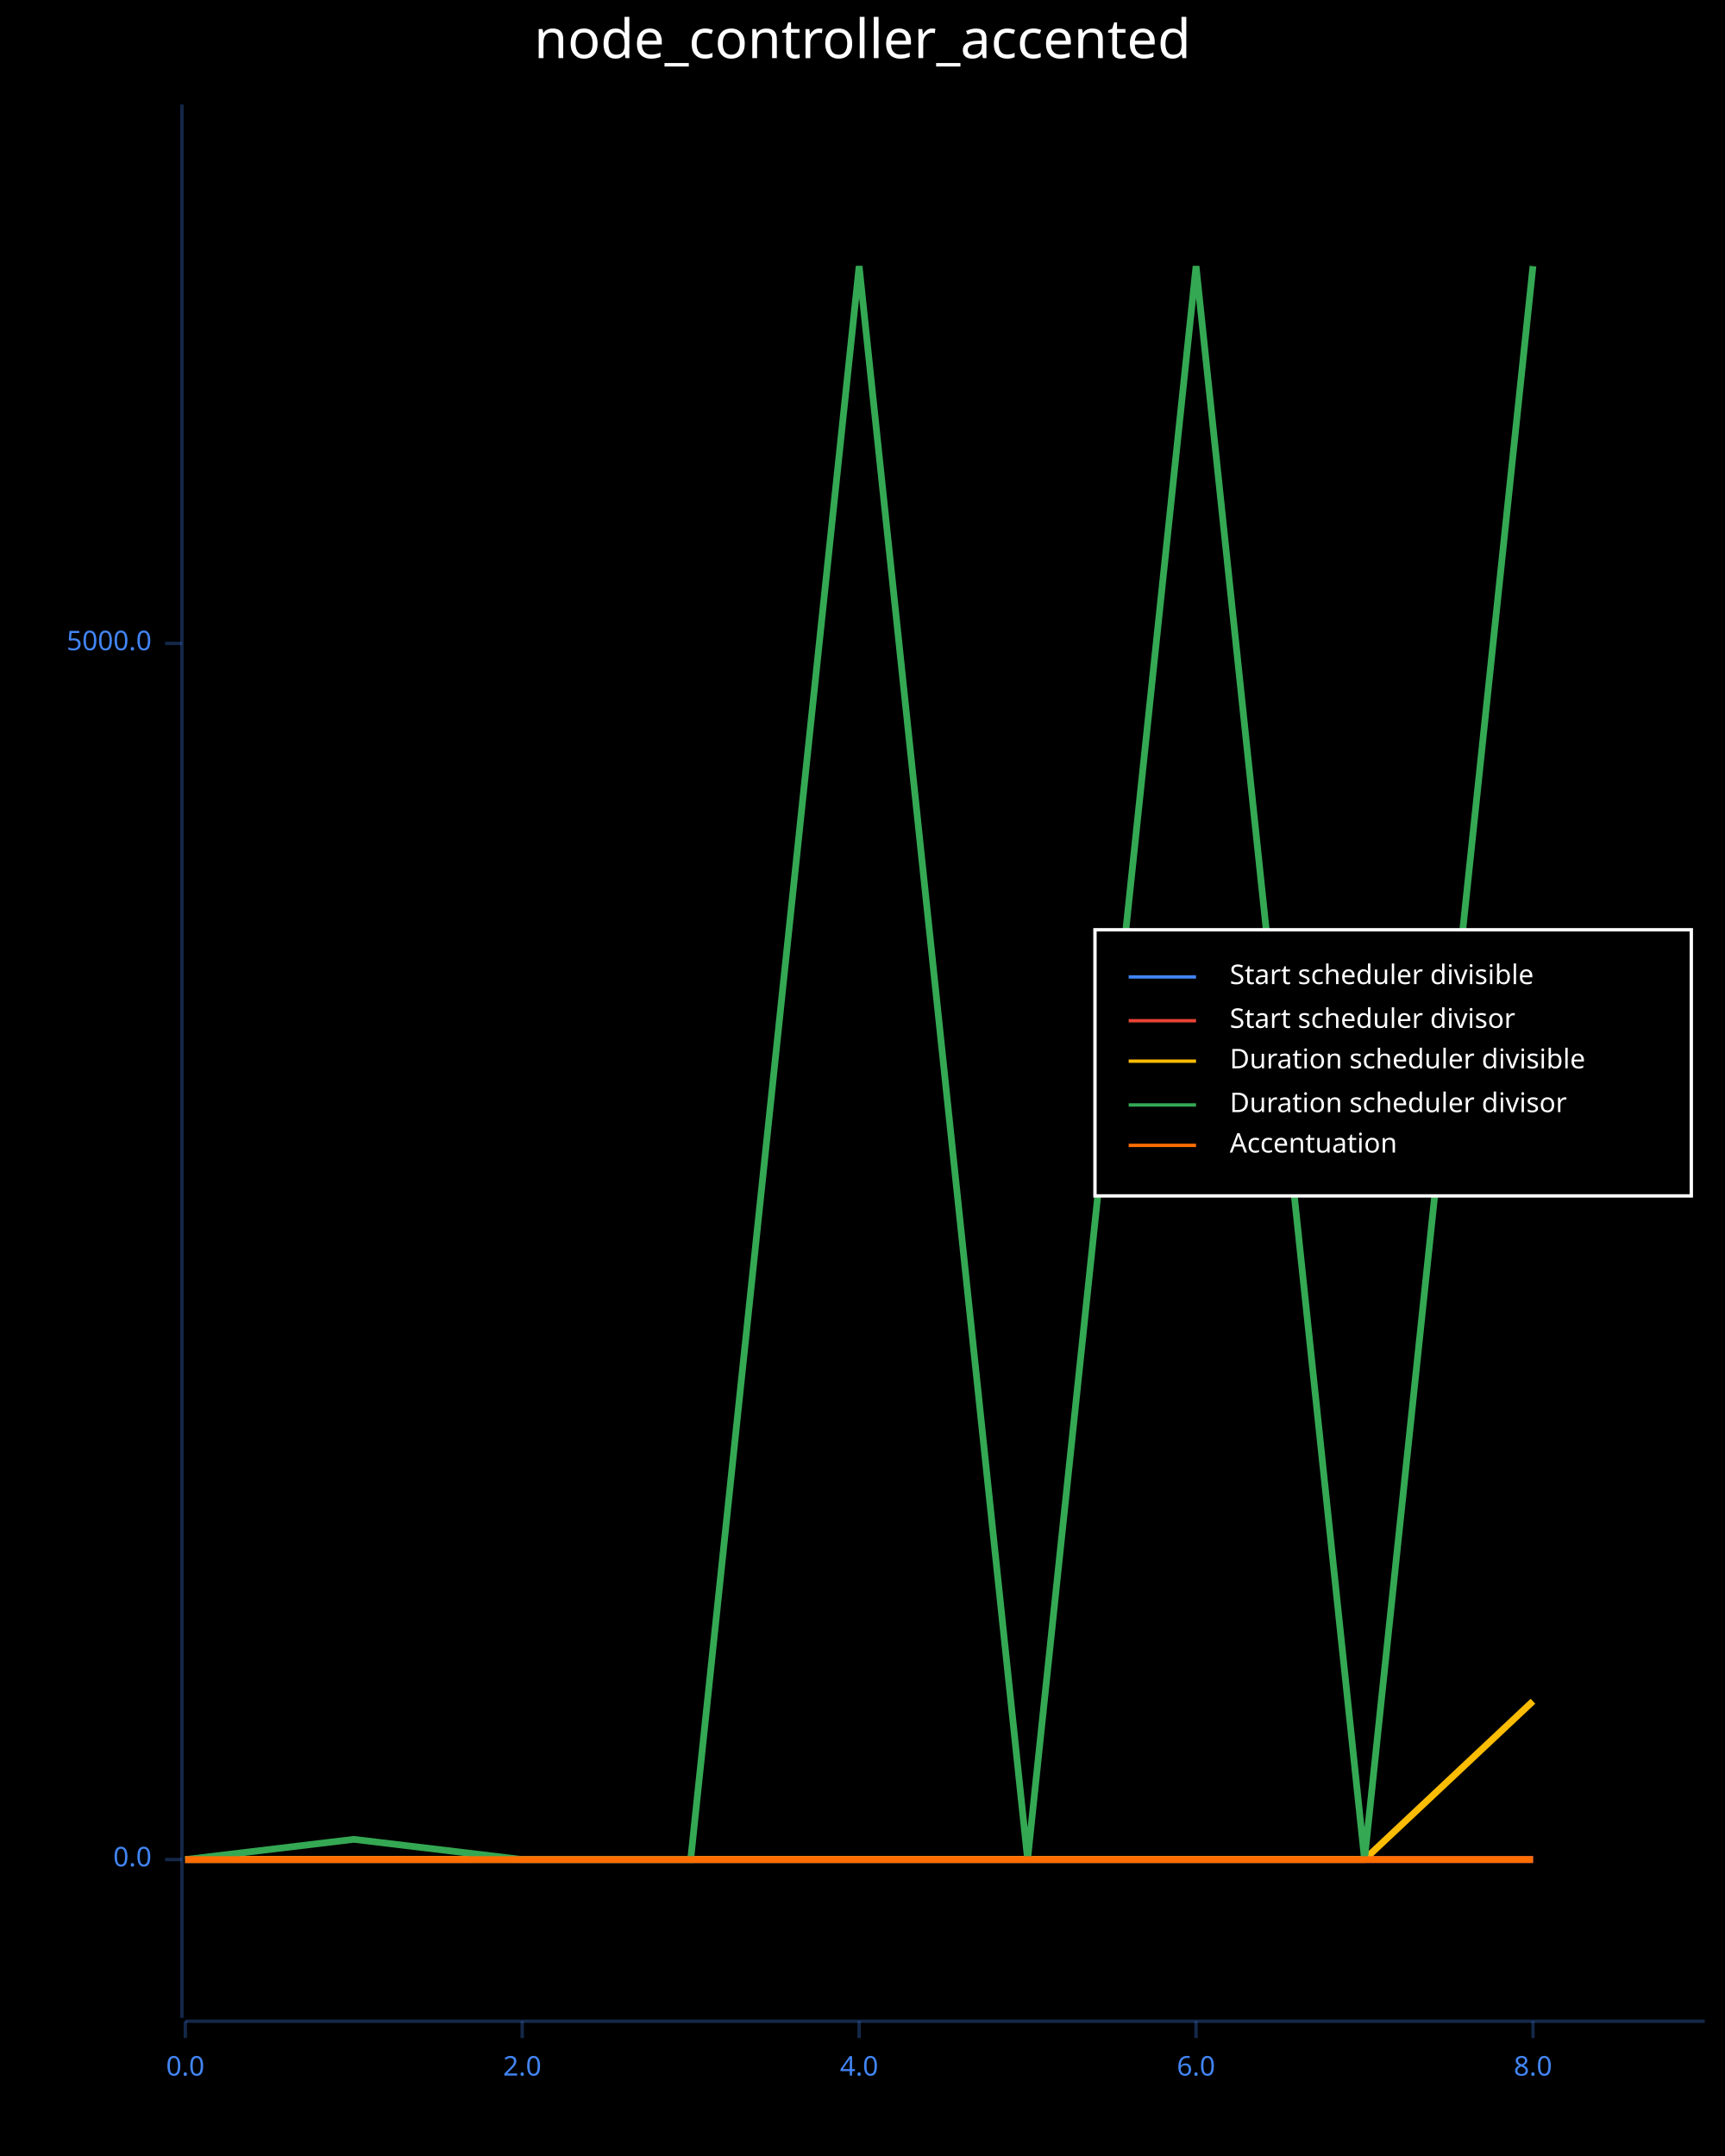
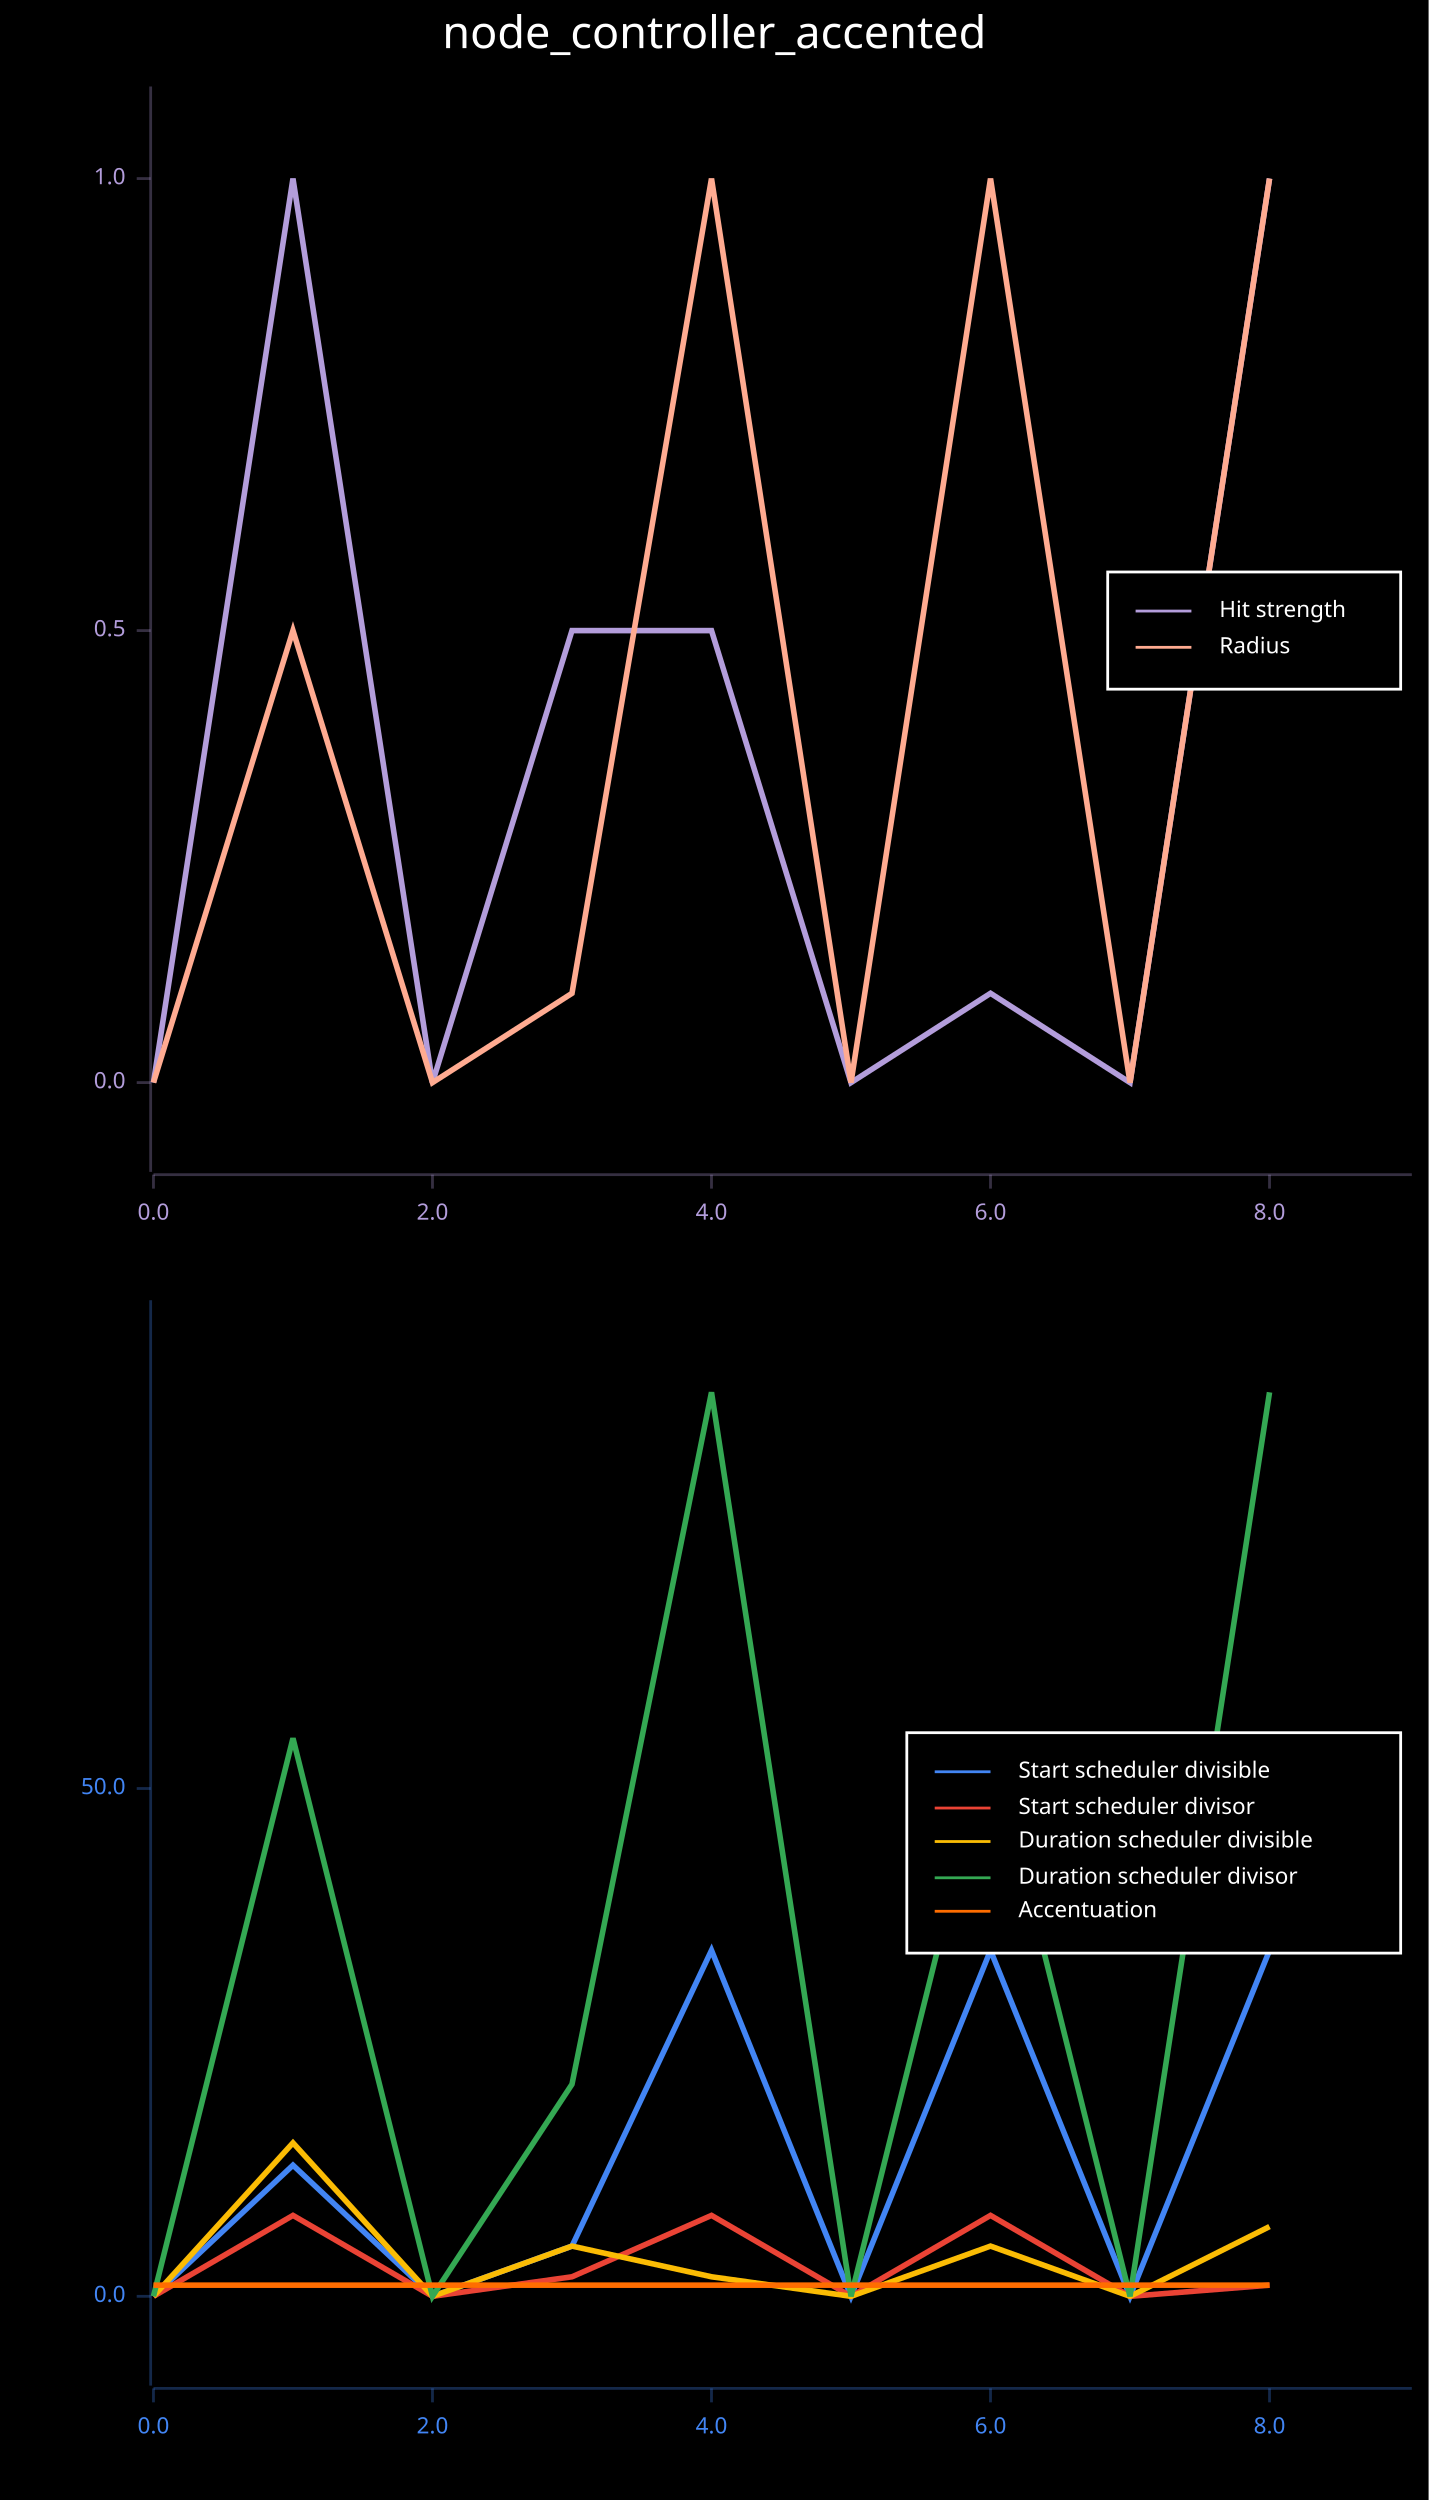
- <svg xmlns="http://www.w3.org/2000/svg" width="512" height="640" viewBox="0 0 512 640">
-   <rect x="0" y="0" width="512" height="640" opacity="1" fill="#000000" stroke="none" />
+ <svg xmlns="http://www.w3.org/2000/svg" width="512" height="896" viewBox="0 0 512 896">
+   <rect x="0" y="0" width="512" height="896" opacity="1" fill="#000000" stroke="none" />
  <text x="256" y="5" dy="0.76em" text-anchor="middle" font-family="sans-serif" font-size="16.129" opacity="1" fill="#FFFFFF">
node_controller_accented
</text>
-   <polyline fill="none" opacity="0.3" stroke="#4285F4" stroke-width="1" points="54,31 54,599 " />
-   <text x="45" y="552" dy="0.5ex" text-anchor="end" font-family="sans-serif" font-size="8.065" opacity="1" fill="#4285F4">
+   <polyline fill="none" opacity="0.3" stroke="#B39DDB" stroke-width="1" points="54,31 54,420 " />
+   <text x="45" y="388" dy="0.5ex" text-anchor="end" font-family="sans-serif" font-size="8.065" opacity="1" fill="#B39DDB">
0.0
</text>
-   <polyline fill="none" opacity="0.3" stroke="#4285F4" stroke-width="1" points="49,552 54,552 " />
-   <text x="45" y="191" dy="0.5ex" text-anchor="end" font-family="sans-serif" font-size="8.065" opacity="1" fill="#4285F4">
- 5000.0
+   <polyline fill="none" opacity="0.3" stroke="#B39DDB" stroke-width="1" points="49,388 54,388 " />
+   <text x="45" y="226" dy="0.5ex" text-anchor="end" font-family="sans-serif" font-size="8.065" opacity="1" fill="#B39DDB">
+ 0.5
</text>
-   <polyline fill="none" opacity="0.3" stroke="#4285F4" stroke-width="1" points="49,191 54,191 " />
-   <polyline fill="none" opacity="0.3" stroke="#4285F4" stroke-width="1" points="55,600 506,600 " />
-   <text x="55" y="610" dy="0.76em" text-anchor="middle" font-family="sans-serif" font-size="8.065" opacity="1" fill="#4285F4">
+   <polyline fill="none" opacity="0.3" stroke="#B39DDB" stroke-width="1" points="49,226 54,226 " />
+   <text x="45" y="64" dy="0.5ex" text-anchor="end" font-family="sans-serif" font-size="8.065" opacity="1" fill="#B39DDB">
+ 1.0
+ </text>
+   <polyline fill="none" opacity="0.3" stroke="#B39DDB" stroke-width="1" points="49,64 54,64 " />
+   <polyline fill="none" opacity="0.3" stroke="#B39DDB" stroke-width="1" points="55,421 506,421 " />
+   <text x="55" y="431" dy="0.76em" text-anchor="middle" font-family="sans-serif" font-size="8.065" opacity="1" fill="#B39DDB">
0.0
</text>
-   <polyline fill="none" opacity="0.3" stroke="#4285F4" stroke-width="1" points="55,600 55,605 " />
-   <text x="155" y="610" dy="0.76em" text-anchor="middle" font-family="sans-serif" font-size="8.065" opacity="1" fill="#4285F4">
+   <polyline fill="none" opacity="0.3" stroke="#B39DDB" stroke-width="1" points="55,421 55,426 " />
+   <text x="155" y="431" dy="0.76em" text-anchor="middle" font-family="sans-serif" font-size="8.065" opacity="1" fill="#B39DDB">
2.0
</text>
-   <polyline fill="none" opacity="0.3" stroke="#4285F4" stroke-width="1" points="155,600 155,605 " />
-   <text x="255" y="610" dy="0.76em" text-anchor="middle" font-family="sans-serif" font-size="8.065" opacity="1" fill="#4285F4">
+   <polyline fill="none" opacity="0.3" stroke="#B39DDB" stroke-width="1" points="155,421 155,426 " />
+   <text x="255" y="431" dy="0.76em" text-anchor="middle" font-family="sans-serif" font-size="8.065" opacity="1" fill="#B39DDB">
4.0
</text>
-   <polyline fill="none" opacity="0.3" stroke="#4285F4" stroke-width="1" points="255,600 255,605 " />
-   <text x="355" y="610" dy="0.76em" text-anchor="middle" font-family="sans-serif" font-size="8.065" opacity="1" fill="#4285F4">
+   <polyline fill="none" opacity="0.3" stroke="#B39DDB" stroke-width="1" points="255,421 255,426 " />
+   <text x="355" y="431" dy="0.76em" text-anchor="middle" font-family="sans-serif" font-size="8.065" opacity="1" fill="#B39DDB">
6.0
</text>
-   <polyline fill="none" opacity="0.3" stroke="#4285F4" stroke-width="1" points="355,600 355,605 " />
-   <text x="455" y="610" dy="0.76em" text-anchor="middle" font-family="sans-serif" font-size="8.065" opacity="1" fill="#4285F4">
+   <polyline fill="none" opacity="0.3" stroke="#B39DDB" stroke-width="1" points="355,421 355,426 " />
+   <text x="455" y="431" dy="0.76em" text-anchor="middle" font-family="sans-serif" font-size="8.065" opacity="1" fill="#B39DDB">
8.0
</text>
-   <polyline fill="none" opacity="0.3" stroke="#4285F4" stroke-width="1" points="455,600 455,605 " />
-   <polyline fill="none" opacity="1" stroke="#4285F4" stroke-width="2" points="55,552 105,552 155,552 205,552 255,552 305,552 355,552 405,552 455,552 " />
-   <polyline fill="none" opacity="1" stroke="#EA4335" stroke-width="2" points="55,552 105,552 155,552 205,552 255,552 305,552 355,552 405,552 455,552 " />
-   <polyline fill="none" opacity="1" stroke="#FBBC04" stroke-width="2" points="55,552 105,552 155,552 205,552 255,552 305,552 355,552 405,552 455,505 " />
-   <polyline fill="none" opacity="1" stroke="#34A853" stroke-width="2" points="55,552 105,546 155,552 205,552 255,79 305,552 355,79 405,552 455,79 " />
-   <polyline fill="none" opacity="1" stroke="#FF6D00" stroke-width="2" points="55,552 105,552 155,552 205,552 255,552 305,552 355,552 405,552 455,552 " />
-   <rect x="325" y="276" width="177" height="79" opacity="1" fill="#000000" stroke="none" />
-   <rect x="325" y="276" width="177" height="79" opacity="1" fill="none" stroke="#FFFFFF" />
-   <text x="365" y="286" dy="0.76em" text-anchor="start" font-family="sans-serif" font-size="8.065" opacity="1" fill="#FFFFFF">
+   <polyline fill="none" opacity="0.3" stroke="#B39DDB" stroke-width="1" points="455,421 455,426 " />
+   <polyline fill="none" opacity="1" stroke="#B39DDB" stroke-width="2" points="55,388 105,64 155,388 205,226 255,226 305,388 355,356 405,388 455,64 " />
+   <polyline fill="none" opacity="1" stroke="#FFAB91" stroke-width="2" points="55,388 105,226 155,388 205,356 255,64 305,388 355,64 405,388 455,64 " />
+   <rect x="397" y="205" width="105" height="42" opacity="1" fill="#000000" stroke="none" />
+   <rect x="397" y="205" width="105" height="42" opacity="1" fill="none" stroke="#FFFFFF" />
+   <text x="437" y="215" dy="0.76em" text-anchor="start" font-family="sans-serif" font-size="8.065" opacity="1" fill="#FFFFFF">
+ Hit strength
+ </text>
+   <text x="437" y="228" dy="0.76em" text-anchor="start" font-family="sans-serif" font-size="8.065" opacity="1" fill="#FFFFFF">
+ Radius
+ </text>
+   <polyline fill="none" opacity="1" stroke="#B39DDB" stroke-width="1" points="407,219 427,219 " />
+   <polyline fill="none" opacity="1" stroke="#FFAB91" stroke-width="1" points="407,232 427,232 " />
+   <polyline fill="none" opacity="0.3" stroke="#4285F4" stroke-width="1" points="54,466 54,855 " />
+   <text x="45" y="823" dy="0.5ex" text-anchor="end" font-family="sans-serif" font-size="8.065" opacity="1" fill="#4285F4">
+ 0.0
+ </text>
+   <polyline fill="none" opacity="0.3" stroke="#4285F4" stroke-width="1" points="49,823 54,823 " />
+   <text x="45" y="641" dy="0.5ex" text-anchor="end" font-family="sans-serif" font-size="8.065" opacity="1" fill="#4285F4">
+ 50.0
+ </text>
+   <polyline fill="none" opacity="0.3" stroke="#4285F4" stroke-width="1" points="49,641 54,641 " />
+   <polyline fill="none" opacity="0.3" stroke="#4285F4" stroke-width="1" points="55,856 506,856 " />
+   <text x="55" y="866" dy="0.76em" text-anchor="middle" font-family="sans-serif" font-size="8.065" opacity="1" fill="#4285F4">
+ 0.0
+ </text>
+   <polyline fill="none" opacity="0.3" stroke="#4285F4" stroke-width="1" points="55,856 55,861 " />
+   <text x="155" y="866" dy="0.76em" text-anchor="middle" font-family="sans-serif" font-size="8.065" opacity="1" fill="#4285F4">
+ 2.0
+ </text>
+   <polyline fill="none" opacity="0.3" stroke="#4285F4" stroke-width="1" points="155,856 155,861 " />
+   <text x="255" y="866" dy="0.76em" text-anchor="middle" font-family="sans-serif" font-size="8.065" opacity="1" fill="#4285F4">
+ 4.0
+ </text>
+   <polyline fill="none" opacity="0.3" stroke="#4285F4" stroke-width="1" points="255,856 255,861 " />
+   <text x="355" y="866" dy="0.76em" text-anchor="middle" font-family="sans-serif" font-size="8.065" opacity="1" fill="#4285F4">
+ 6.0
+ </text>
+   <polyline fill="none" opacity="0.3" stroke="#4285F4" stroke-width="1" points="355,856 355,861 " />
+   <text x="455" y="866" dy="0.76em" text-anchor="middle" font-family="sans-serif" font-size="8.065" opacity="1" fill="#4285F4">
+ 8.0
+ </text>
+   <polyline fill="none" opacity="0.3" stroke="#4285F4" stroke-width="1" points="455,856 455,861 " />
+   <polyline fill="none" opacity="1" stroke="#4285F4" stroke-width="2" points="55,823 105,776 155,823 205,805 255,699 305,823 355,699 405,823 455,699 " />
+   <polyline fill="none" opacity="1" stroke="#EA4335" stroke-width="2" points="55,823 105,794 155,823 205,816 255,794 305,823 355,794 405,823 455,819 " />
+   <polyline fill="none" opacity="1" stroke="#FBBC04" stroke-width="2" points="55,823 105,768 155,823 205,805 255,816 305,823 355,805 405,823 455,798 " />
+   <polyline fill="none" opacity="1" stroke="#34A853" stroke-width="2" points="55,823 105,623 155,823 205,747 255,499 305,823 355,623 405,823 455,499 " />
+   <polyline fill="none" opacity="1" stroke="#FF6D00" stroke-width="2" points="55,819 105,819 155,819 205,819 255,819 305,819 355,819 405,819 455,819 " />
+   <rect x="325" y="621" width="177" height="79" opacity="1" fill="#000000" stroke="none" />
+   <rect x="325" y="621" width="177" height="79" opacity="1" fill="none" stroke="#FFFFFF" />
+   <text x="365" y="631" dy="0.76em" text-anchor="start" font-family="sans-serif" font-size="8.065" opacity="1" fill="#FFFFFF">
Start scheduler divisible
</text>
-   <text x="365" y="299" dy="0.76em" text-anchor="start" font-family="sans-serif" font-size="8.065" opacity="1" fill="#FFFFFF">
+   <text x="365" y="644" dy="0.76em" text-anchor="start" font-family="sans-serif" font-size="8.065" opacity="1" fill="#FFFFFF">
Start scheduler divisor
</text>
-   <text x="365" y="311" dy="0.76em" text-anchor="start" font-family="sans-serif" font-size="8.065" opacity="1" fill="#FFFFFF">
+   <text x="365" y="656" dy="0.76em" text-anchor="start" font-family="sans-serif" font-size="8.065" opacity="1" fill="#FFFFFF">
Duration scheduler divisible
</text>
-   <text x="365" y="324" dy="0.76em" text-anchor="start" font-family="sans-serif" font-size="8.065" opacity="1" fill="#FFFFFF">
+   <text x="365" y="669" dy="0.76em" text-anchor="start" font-family="sans-serif" font-size="8.065" opacity="1" fill="#FFFFFF">
Duration scheduler divisor
</text>
-   <text x="365" y="336" dy="0.76em" text-anchor="start" font-family="sans-serif" font-size="8.065" opacity="1" fill="#FFFFFF">
+   <text x="365" y="681" dy="0.76em" text-anchor="start" font-family="sans-serif" font-size="8.065" opacity="1" fill="#FFFFFF">
Accentuation
</text>
-   <polyline fill="none" opacity="1" stroke="#4285F4" stroke-width="1" points="335,290 355,290 " />
-   <polyline fill="none" opacity="1" stroke="#EA4335" stroke-width="1" points="335,303 355,303 " />
-   <polyline fill="none" opacity="1" stroke="#FBBC04" stroke-width="1" points="335,315 355,315 " />
-   <polyline fill="none" opacity="1" stroke="#34A853" stroke-width="1" points="335,328 355,328 " />
-   <polyline fill="none" opacity="1" stroke="#FF6D00" stroke-width="1" points="335,340 355,340 " />
+   <polyline fill="none" opacity="1" stroke="#4285F4" stroke-width="1" points="335,635 355,635 " />
+   <polyline fill="none" opacity="1" stroke="#EA4335" stroke-width="1" points="335,648 355,648 " />
+   <polyline fill="none" opacity="1" stroke="#FBBC04" stroke-width="1" points="335,660 355,660 " />
+   <polyline fill="none" opacity="1" stroke="#34A853" stroke-width="1" points="335,673 355,673 " />
+   <polyline fill="none" opacity="1" stroke="#FF6D00" stroke-width="1" points="335,685 355,685 " />
</svg>
